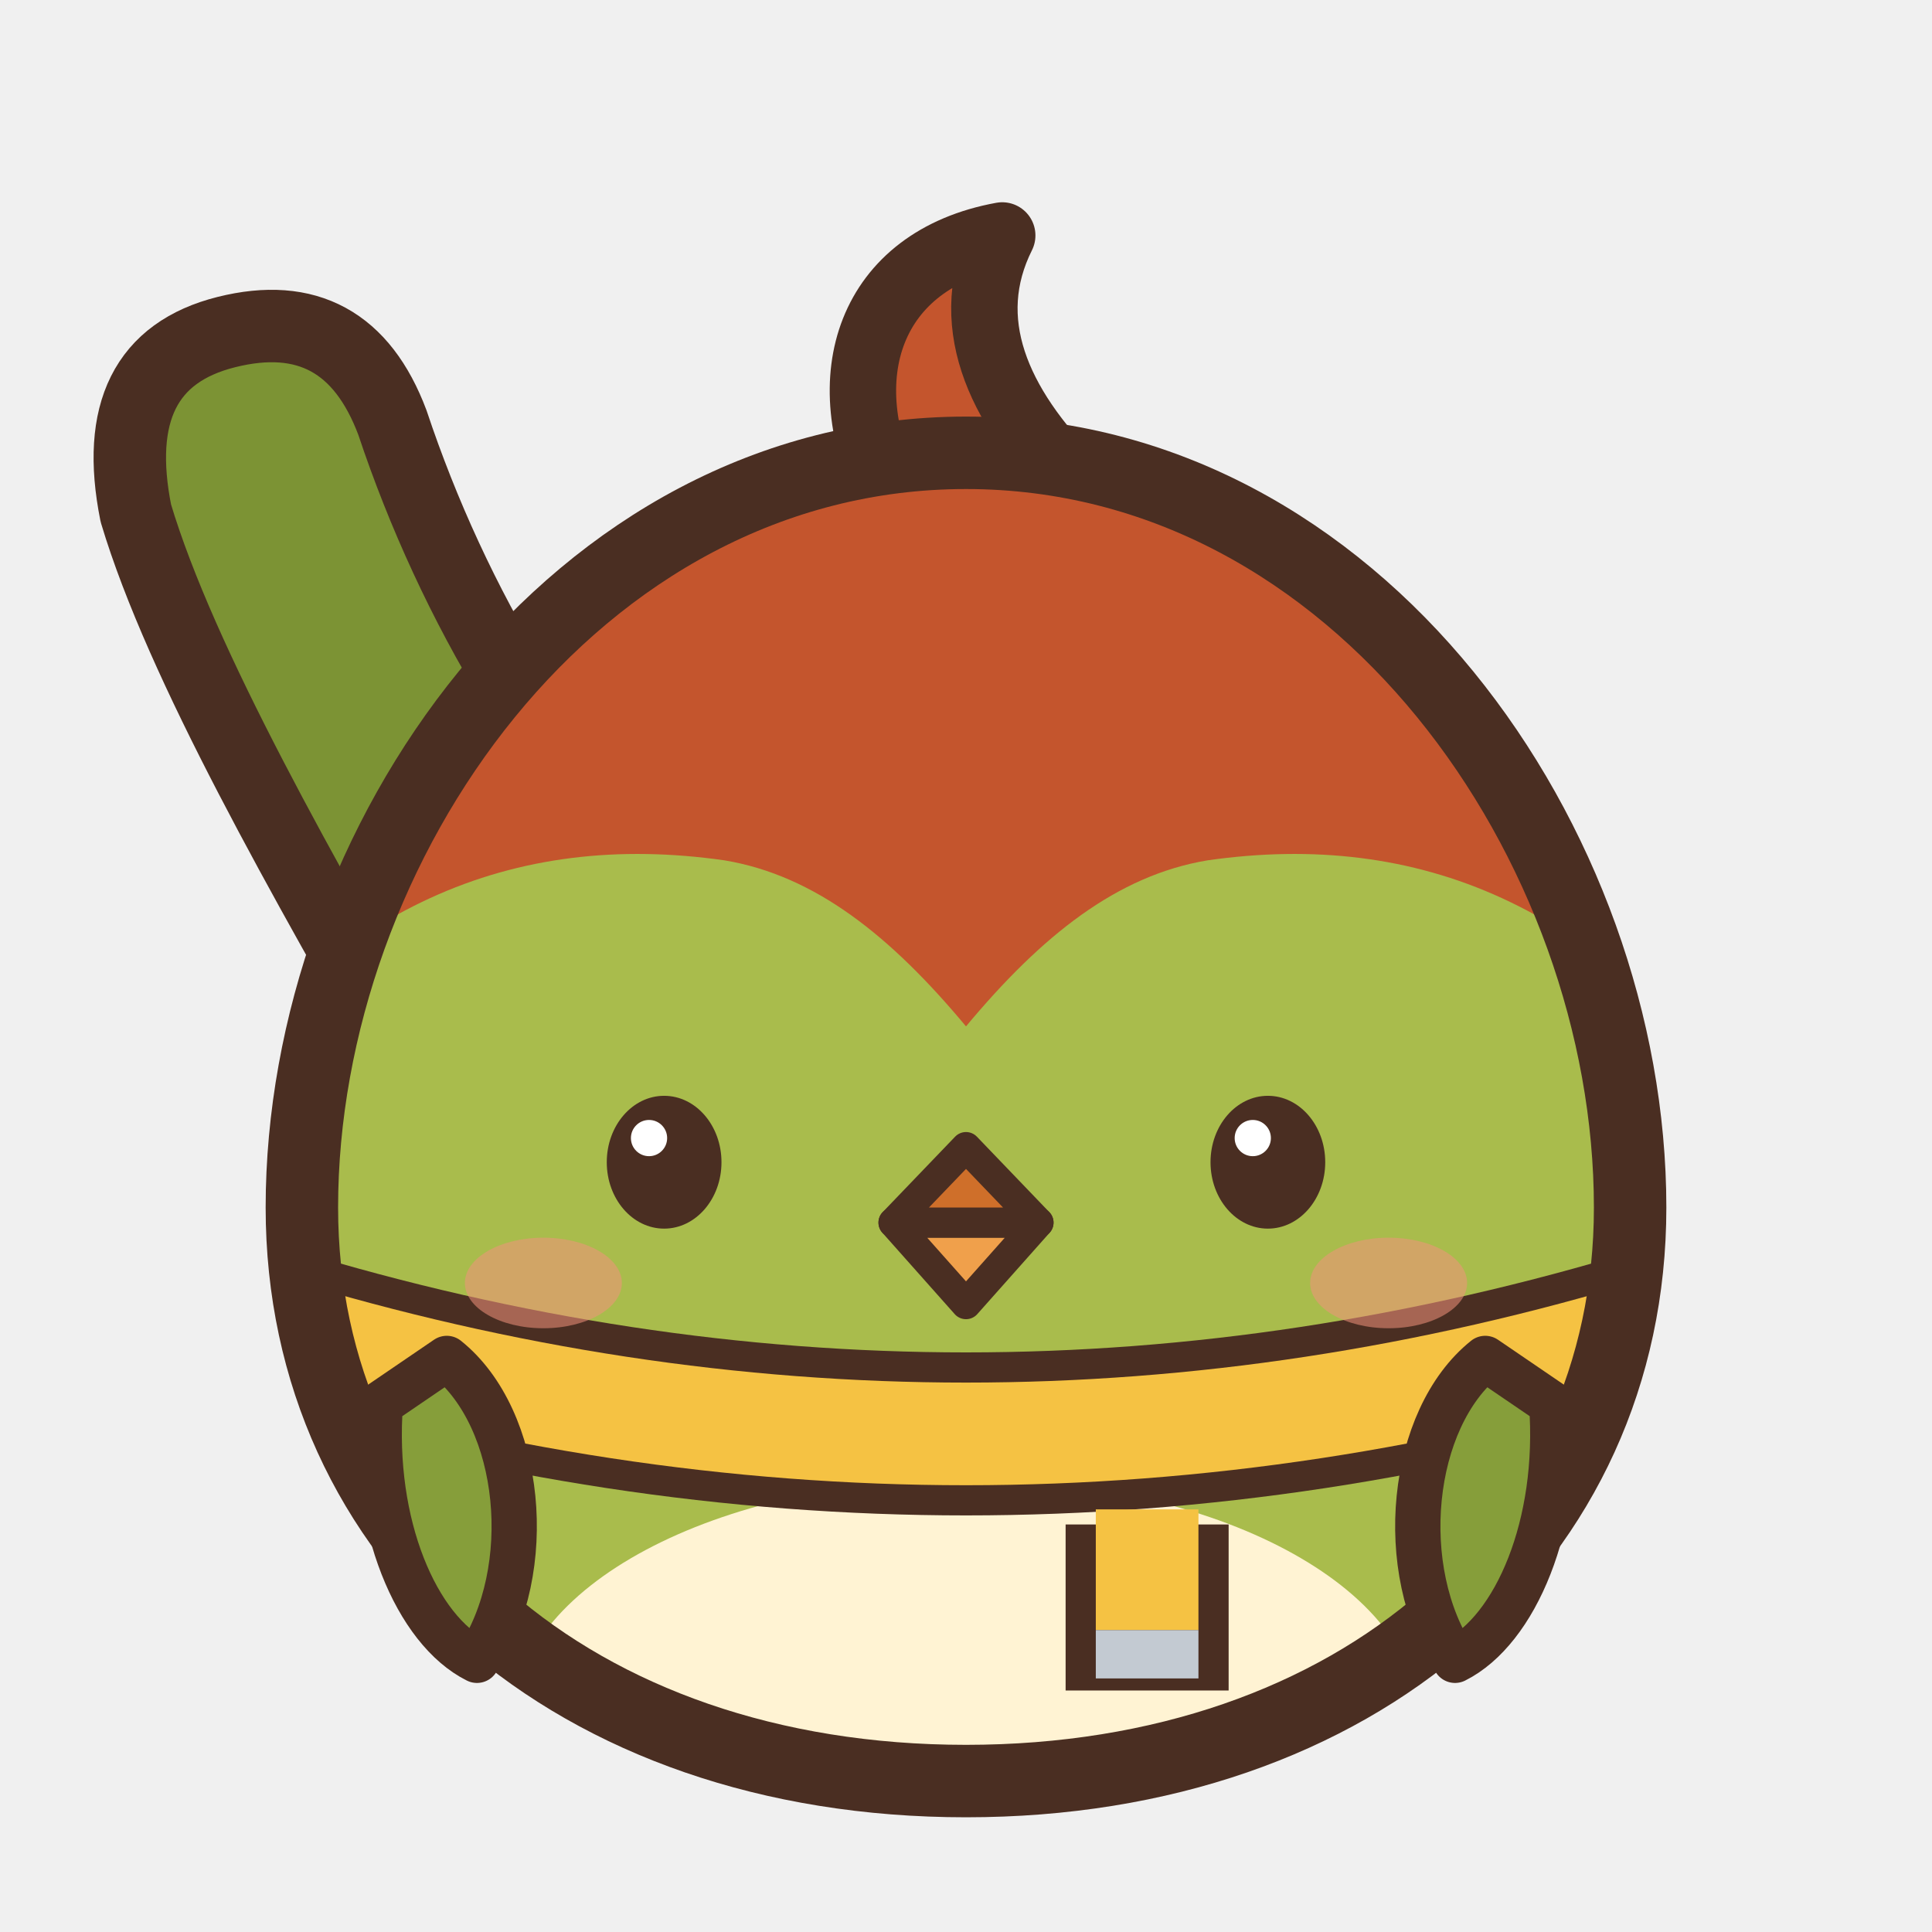
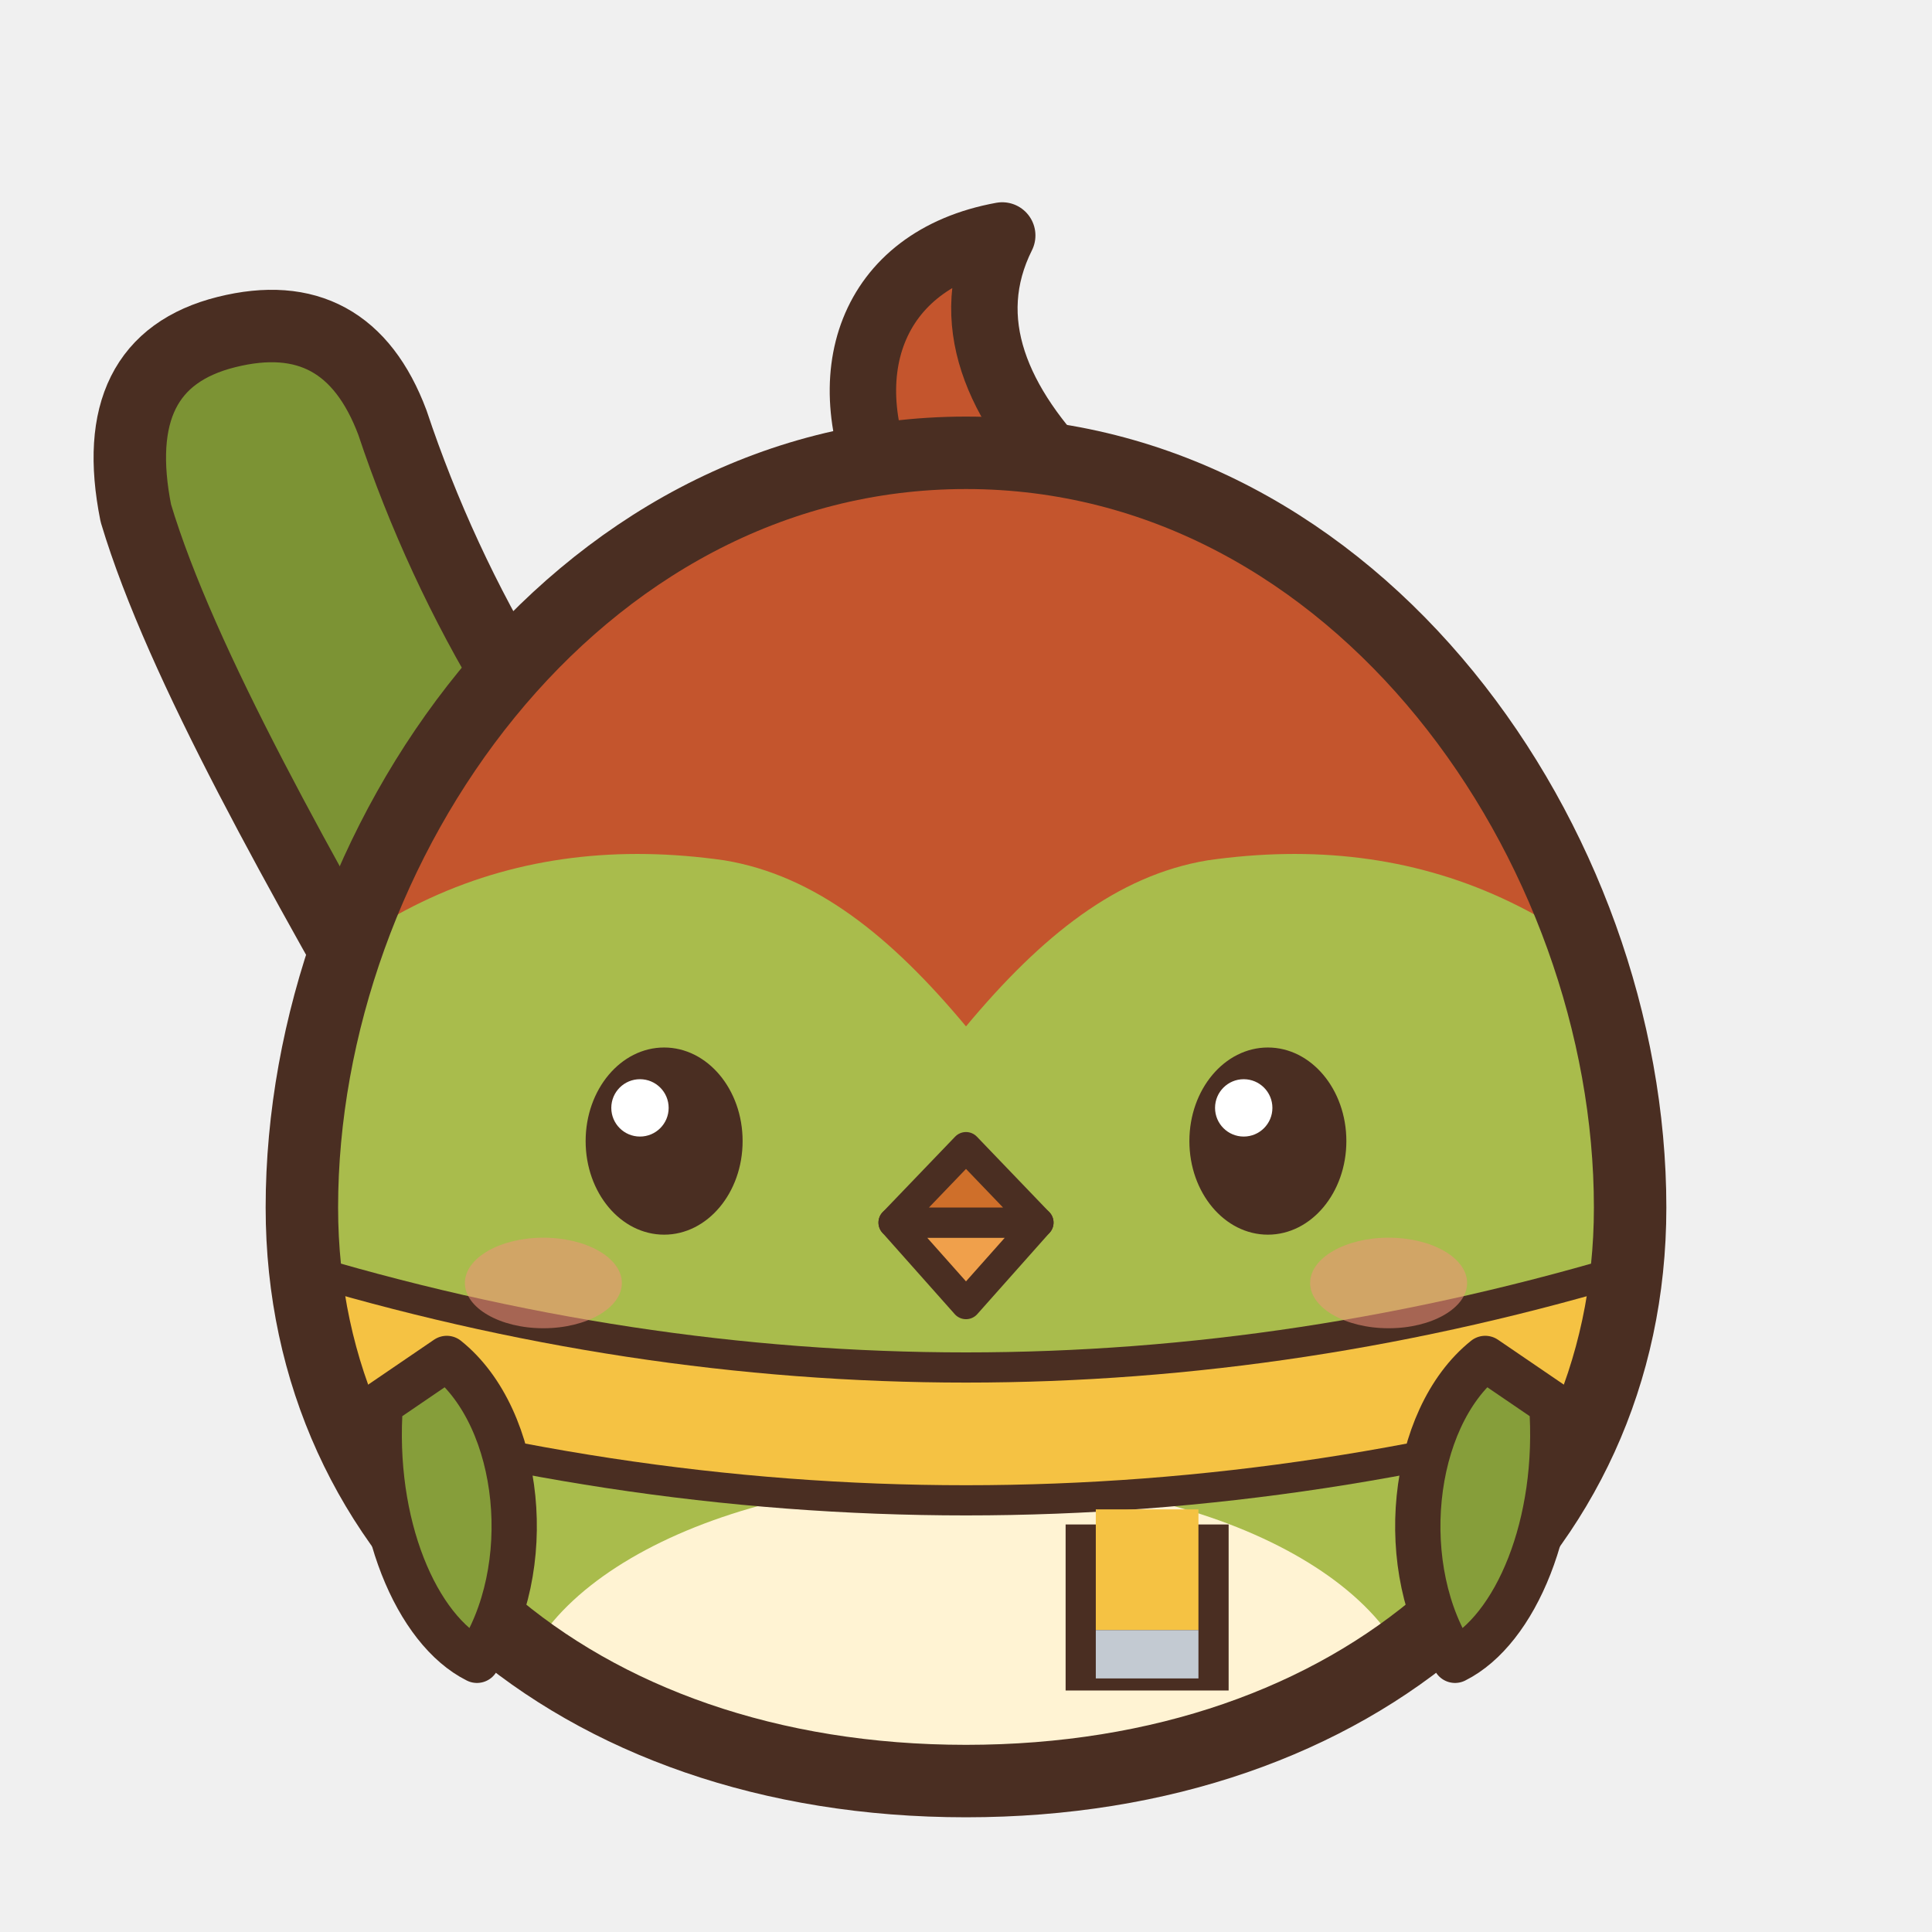
<svg xmlns="http://www.w3.org/2000/svg" viewBox="0 0 64 64" width="64" height="64" role="img" aria-labelledby="t d">
  <defs>
    <clipPath id="i64">
      <path d="M32 15 C 45 15, 54 28, 54 40 C 54 51, 45 59, 32 59 C 19 59, 10 51, 10 40 C 10 28, 19 15, 32 15 Z" />
    </clipPath>
  </defs>
  <path d="M23 30 L14 36 C 10 29, 6 22, 4.5 17 Q 3.5 12 7.5 11 Q 11.5 10 13 14 C 15 20, 18.5 26, 23 30 Z" fill="#7C9334" stroke="#4A2E22" stroke-width="2.4" stroke-linejoin="round" />
  <path d="M29.5 16.5 C 27.5 12.5, 28.8 8.6, 33.2 7.8 C 31.8 10.6, 33 13.4, 35.6 16 Z" fill="#C4552D" stroke="#4A2E22" stroke-width="2.2" stroke-linejoin="round" />
  <path d="M32 15 C 45 15, 54 28, 54 40 C 54 51, 45 59, 32 59 C 19 59, 10 51, 10 40 C 10 28, 19 15, 32 15 Z" fill="#A9BC4C" />
  <g clip-path="url(#i64)">
    <path d="M6 37 C 11 30, 17 27.5, 24 28.5 C 27 29, 29.5 31, 32 34 C 34.5 31, 37 29, 40 28.5 C 47 27.5, 53 30, 58 37 L58 5 L6 5 Z" fill="#C4552D" />
    <ellipse cx="32" cy="57" rx="15" ry="8" fill="#FFF3D3" />
    <path d="M9 44 Q32 51 55 44" fill="none" stroke="#4A2E22" stroke-width="5.4" />
    <path d="M9 44 Q32 51 55 44" fill="none" stroke="#F5C243" stroke-width="3.4" />
  </g>
  <path d="M38 50.5 L38 56" stroke="#4A2E22" stroke-width="5.4" />
  <path d="M38 50 L38 54" stroke="#F5C243" stroke-width="3.4" />
  <path d="M38 54 L38 55.6" stroke="#C3CAD2" stroke-width="3.4" />
  <path d="M32 15 C 45 15, 54 28, 54 40 C 54 51, 45 59, 32 59 C 19 59, 10 51, 10 40 C 10 28, 19 15, 32 15 Z" fill="none" stroke="#4A2E22" stroke-width="2.4" />
  <path d="M14.8 45 C 17.3 47, 17.8 52, 15.8 55 C 13.8 54, 12.3 50.5, 12.6 46.5 Z" fill="#869E3A" stroke="#4A2E22" stroke-width="1.5" stroke-linejoin="round" />
  <path d="M49.2 45 C 46.7 47, 46.2 52, 48.2 55 C 50.2 54, 51.7 50.5, 51.4 46.5 Z" fill="#869E3A" stroke="#4A2E22" stroke-width="1.5" stroke-linejoin="round" />
  <g fill="#F2917C" opacity=".55">
    <ellipse cx="18" cy="42.5" rx="2.6" ry="1.5" />
    <ellipse cx="46" cy="42.5" rx="2.6" ry="1.5" />
  </g>
-   <ellipse cx="22" cy="38.5" rx="1.9" ry="2.2" fill="#4A2E22" />
-   <ellipse cx="42" cy="38.5" rx="1.9" ry="2.2" fill="#4A2E22" />
-   <circle cx="21.5" cy="37.7" r=".6" fill="#FFFFFF" />
-   <circle cx="41.5" cy="37.7" r=".6" fill="#FFFFFF" />
+   <ellipse cx="22" cy="37.8" rx="2.6" ry="3.1" fill="#4A2E22" />
+   <ellipse cx="42" cy="37.8" rx="2.6" ry="3.1" fill="#4A2E22" />
+   <circle cx="21.2" cy="36.7" r=".95" fill="#FFFFFF" />
+   <circle cx="41.2" cy="36.7" r=".95" fill="#FFFFFF" />
  <path d="M29.6 40.5 L34.4 40.5 L32 43.2 Z" fill="#F0A04B" stroke="#4A2E22" stroke-width="1" stroke-linejoin="round" />
  <path d="M29.6 40.5 L32 38 L34.4 40.5 Z" fill="#CF6F2A" stroke="#4A2E22" stroke-width="1" stroke-linejoin="round" />
</svg>
